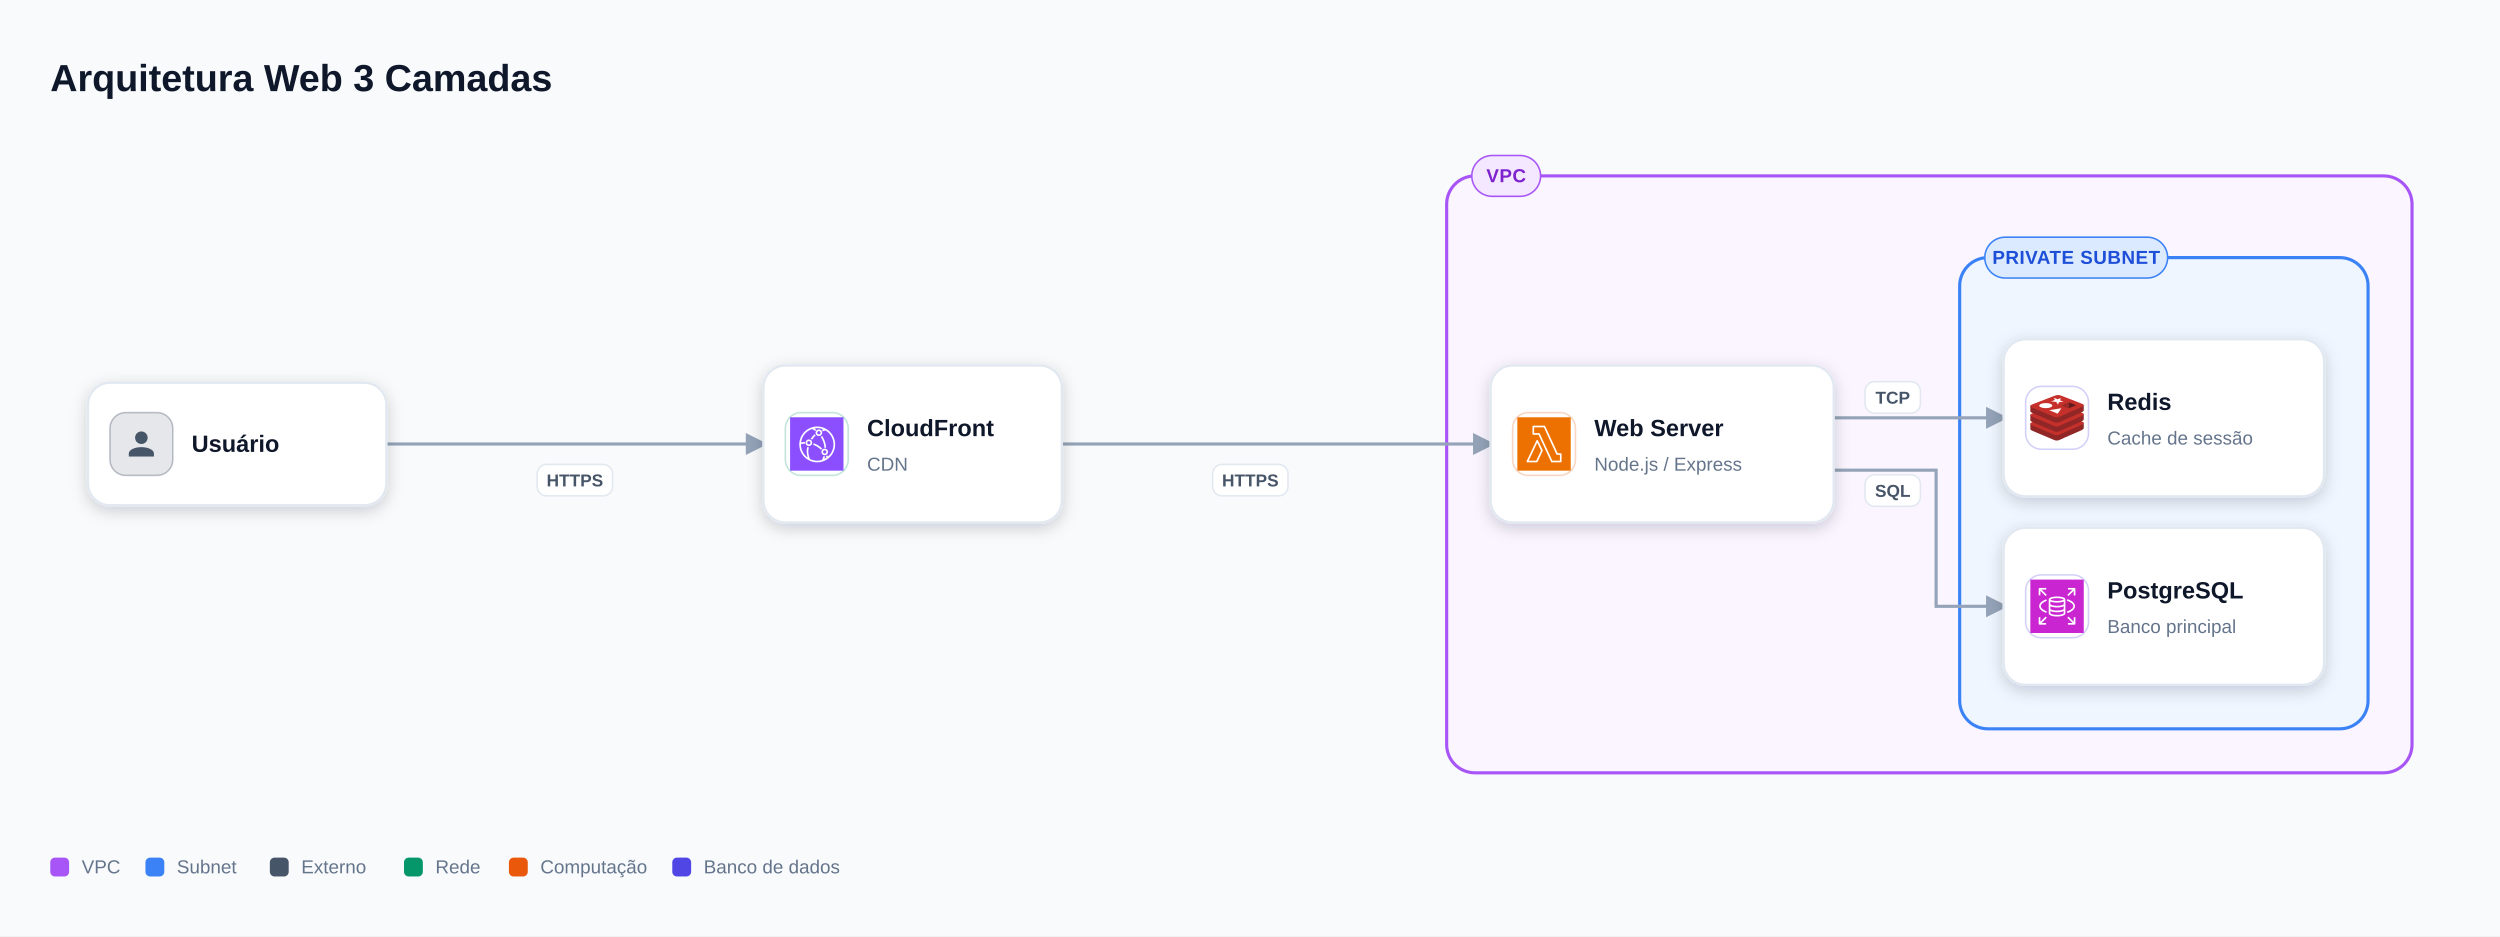
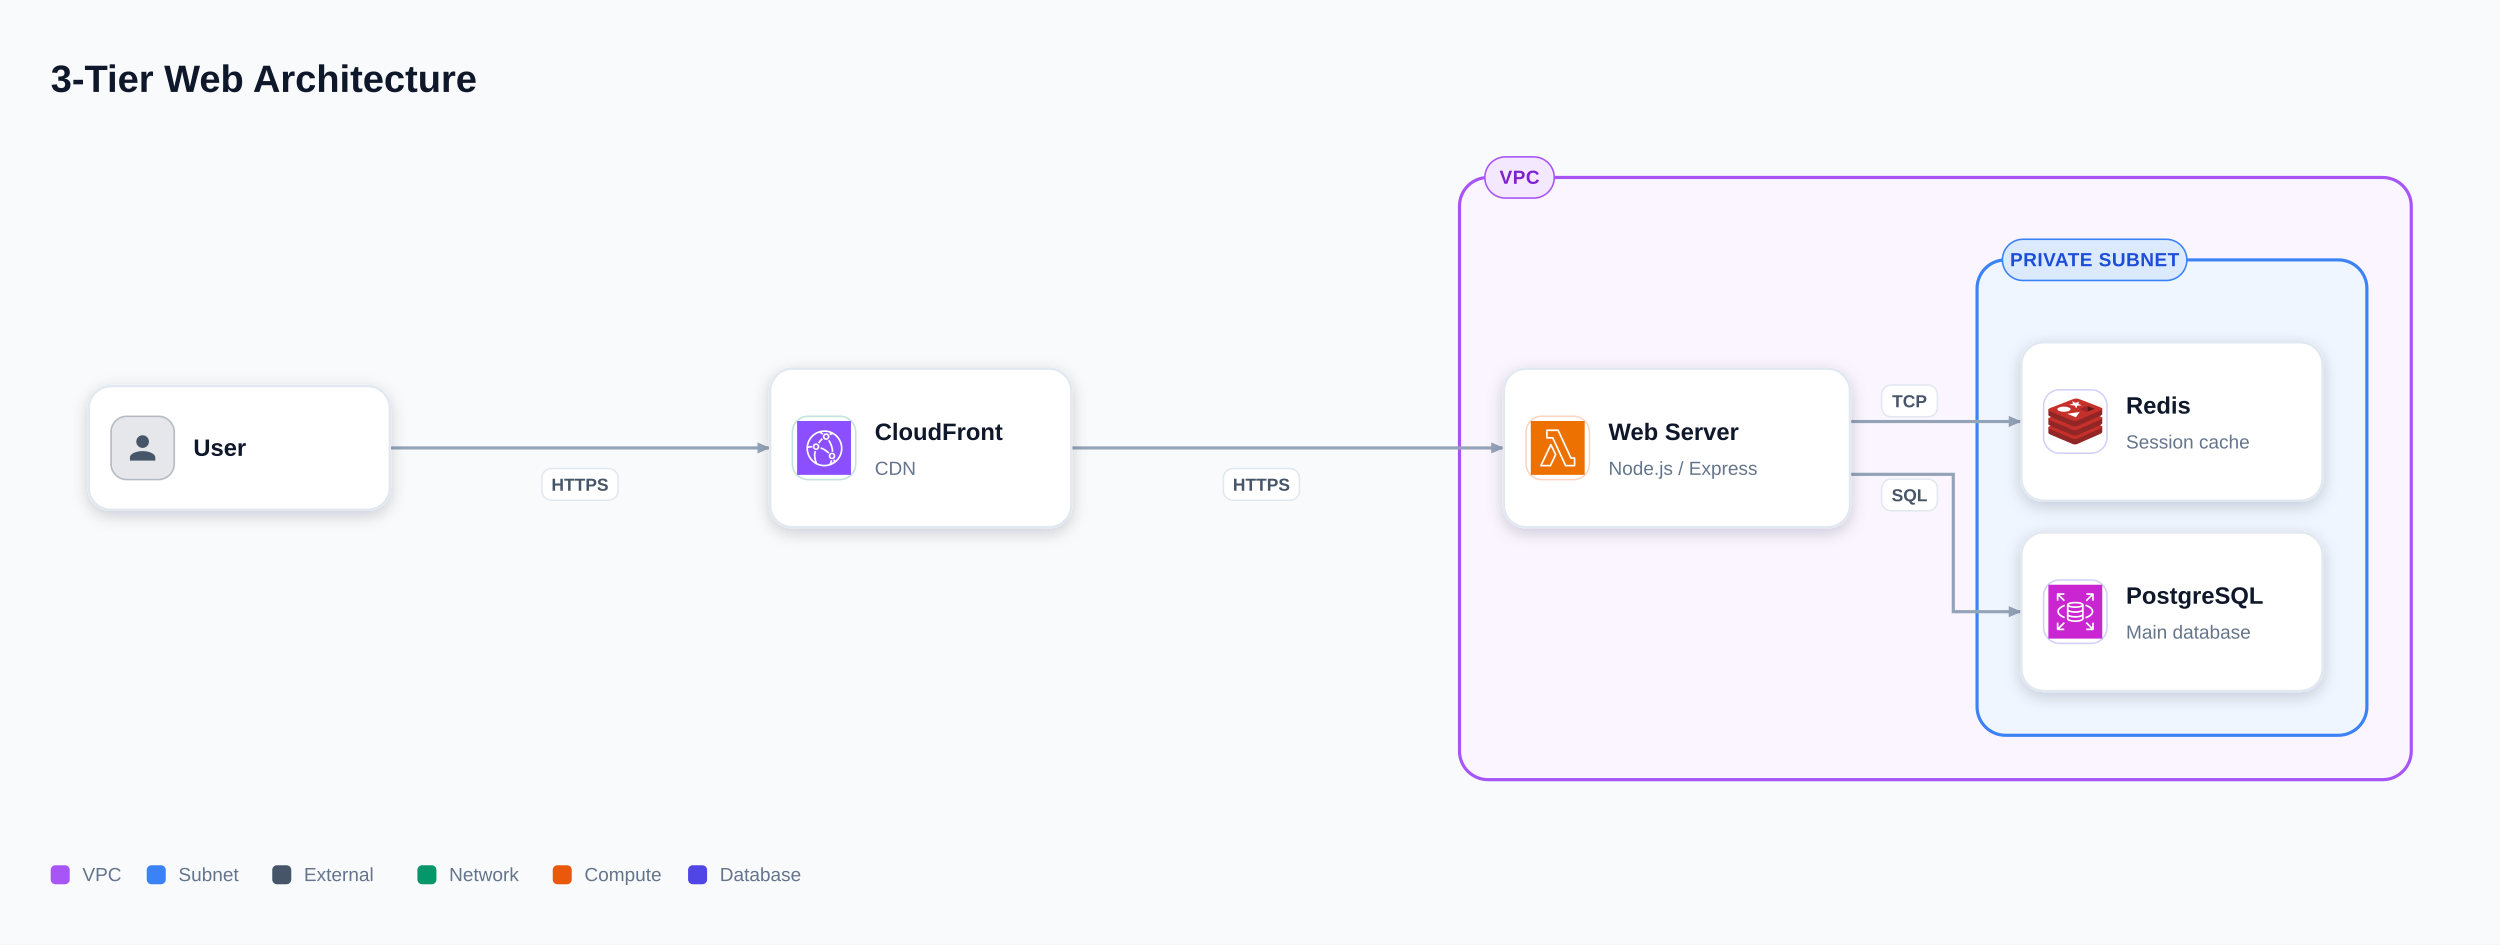
- <svg xmlns="http://www.w3.org/2000/svg" width="1591.6" height="596" viewBox="0 0 1591.6 596">
+ <svg xmlns="http://www.w3.org/2000/svg" width="1577.6" height="596" viewBox="0 0 1577.6 596">
  <defs>
    <filter id="card-shadow" x="-40%" y="-40%" width="180%" height="180%">
      <feDropShadow dx="0" dy="3" stdDeviation="5" flood-color="rgba(15, 23, 42, 0.18)" />
    </filter>
-     <marker id="arrow-clean-light" viewBox="0 0 10 10" refX="8" refY="5" markerWidth="7" markerHeight="7" orient="auto-start-reverse">
-       <path d="M0,0 L10,5 L0,10 z" fill="#94a3b8" />
-     </marker>
  </defs>
-   <rect x="0" y="0" width="1591.6" height="596" fill="#f8fafc" />
-   <text x="32" y="58" font-family="&quot;Segoe UI&quot;, &quot;Helvetica Neue&quot;, Arial, sans-serif" font-size="24" font-weight="700" fill="#0f172a">Arquitetura Web 3 Camadas</text>
+   <rect x="0" y="0" width="1577.6" height="596" fill="#f8fafc" />
+   <text x="32" y="58" font-family="&quot;Segoe UI&quot;, &quot;Helvetica Neue&quot;, Arial, sans-serif" font-size="24" font-weight="700" fill="#0f172a">3-Tier Web Architecture</text>
  <g transform="translate(32, 88)">
    <g>
-       <rect x="889" y="24" width="614.6" height="380" rx="18" fill="#faf5ff" stroke="#a855f7" stroke-width="2" />
+       <rect x="889" y="24" width="600.6" height="380" rx="18" fill="#faf5ff" stroke="#a855f7" stroke-width="2" />
      <rect x="905" y="11" width="43.8" height="26" rx="13" fill="#f3e8ff" stroke="#a855f7" stroke-width="1" />
      <text x="926.9" y="28" font-family="&quot;Segoe UI&quot;, &quot;Helvetica Neue&quot;, Arial, sans-serif" font-size="12" font-weight="700" letter-spacing="0.3" text-anchor="middle" fill="#7e22ce">VPC</text>
    </g>
    <g>
-       <rect x="1215.6" y="76" width="260" height="300" rx="18" fill="#eff6ff" stroke="#3b82f6" stroke-width="2" />
+       <rect x="1215.6" y="76" width="246" height="300" rx="18" fill="#eff6ff" stroke="#3b82f6" stroke-width="2" />
      <rect x="1231.6" y="63" width="116.4" height="26" rx="13" fill="#dbeafe" stroke="#3b82f6" stroke-width="1" />
      <text x="1289.8" y="80" font-family="&quot;Segoe UI&quot;, &quot;Helvetica Neue&quot;, Arial, sans-serif" font-size="12" font-weight="700" letter-spacing="0.3" text-anchor="middle" fill="#1d4ed8">PRIVATE SUBNET</text>
    </g>
-     <path d="M214,194.667 L454,194.667" fill="none" stroke="#94a3b8" stroke-width="2" marker-end="url(#arrow-clean-light)" />
+     <path d="M214,194.667 L454,194.667" fill="none" stroke="#94a3b8" stroke-width="2" />
+     <path d="M-8,-3.5 L0,0 L-8,3.5 Z" fill="#94a3b8" transform="translate(454 194.6667) rotate(0)" />
    <g>
      <rect x="310" y="207.667" width="48" height="20" rx="6" fill="#ffffff" stroke="#e2e8f0" stroke-width="1" />
      <text x="334" y="221.667" font-family="&quot;Segoe UI&quot;, &quot;Helvetica Neue&quot;, Arial, sans-serif" font-size="11" font-weight="600" text-anchor="middle" fill="#475569">HTTPS</text>
    </g>
-     <path d="M644,194.667 L917,194.667" fill="none" stroke="#94a3b8" stroke-width="2" marker-end="url(#arrow-clean-light)" />
+     <path d="M644,194.667 L917,194.667" fill="none" stroke="#94a3b8" stroke-width="2" />
+     <path d="M-8,-3.5 L0,0 L-8,3.5 Z" fill="#94a3b8" transform="translate(917 194.6667) rotate(0)" />
    <g>
      <rect x="740" y="207.667" width="48" height="20" rx="6" fill="#ffffff" stroke="#e2e8f0" stroke-width="1" />
      <text x="764" y="221.667" font-family="&quot;Segoe UI&quot;, &quot;Helvetica Neue&quot;, Arial, sans-serif" font-size="11" font-weight="600" text-anchor="middle" fill="#475569">HTTPS</text>
    </g>
-     <path d="M1135.4,178 L1243.6,178" fill="none" stroke="#94a3b8" stroke-width="2" marker-end="url(#arrow-clean-light)" />
+     <path d="M1135.4,178 L1243.6,178" fill="none" stroke="#94a3b8" stroke-width="2" />
+     <path d="M-8,-3.5 L0,0 L-8,3.5 Z" fill="#94a3b8" transform="translate(1243.6 178) rotate(0)" />
    <g>
      <rect x="1155.4" y="155" width="35.2" height="20" rx="6" fill="#ffffff" stroke="#e2e8f0" stroke-width="1" />
      <text x="1173" y="169" font-family="&quot;Segoe UI&quot;, &quot;Helvetica Neue&quot;, Arial, sans-serif" font-size="11" font-weight="600" text-anchor="middle" fill="#475569">TCP</text>
    </g>
-     <path d="M1135.4,211.333 L1200.6,211.333 L1200.6,298 L1243.6,298" fill="none" stroke="#94a3b8" stroke-width="2" marker-end="url(#arrow-clean-light)" />
+     <path d="M1135.4,211.333 L1200.6,211.333 L1200.6,298 L1243.6,298" fill="none" stroke="#94a3b8" stroke-width="2" />
+     <path d="M-8,-3.5 L0,0 L-8,3.5 Z" fill="#94a3b8" transform="translate(1243.6 298) rotate(0)" />
    <g>
      <rect x="1155.4" y="214.333" width="35.2" height="20" rx="6" fill="#ffffff" stroke="#e2e8f0" stroke-width="1" />
      <text x="1173" y="228.333" font-family="&quot;Segoe UI&quot;, &quot;Helvetica Neue&quot;, Arial, sans-serif" font-size="11" font-weight="600" text-anchor="middle" fill="#475569">SQL</text>
    </g>
    <g transform="translate(24, 155.6667)">
      <rect x="0" y="0" width="190" height="78" rx="14" fill="#ffffff" stroke="#e2e8f0" stroke-width="1.5" filter="url(#card-shadow)" />
      <rect x="14" y="19" width="40" height="40" rx="10" fill="#475569" fill-opacity="0.14" stroke="#475569" stroke-opacity="0.35" />
      <svg x="22" y="27" width="24" height="24" viewBox="0 0 24 24">
        <path fill="#475569" d="M12 4a4 4 0 0 1 4 4a4 4 0 0 1-4 4a4 4 0 0 1-4-4a4 4 0 0 1 4-4m0 10c4.42 0 8 1.79 8 4v2H4v-2c0-2.21 3.58-4 8-4" />
      </svg>
-       <text x="66" y="44" font-family="&quot;Segoe UI&quot;, &quot;Helvetica Neue&quot;, Arial, sans-serif" font-size="15" font-weight="600" fill="#0f172a">Usuário</text>
+       <text x="66" y="44" font-family="&quot;Segoe UI&quot;, &quot;Helvetica Neue&quot;, Arial, sans-serif" font-size="15" font-weight="600" fill="#0f172a">User</text>
    </g>
    <g transform="translate(454, 144.6667)">
      <rect x="0" y="0" width="190" height="100" rx="14" fill="#ffffff" stroke="#e2e8f0" stroke-width="1.5" filter="url(#card-shadow)" />
      <clipPath id="clip-badge-cdn">
        <rect x="14" y="30" width="40" height="40" rx="10" />
      </clipPath>
      <rect x="14" y="30" width="40" height="40" rx="10" fill="#ffffff" />
      <g clip-path="url(#clip-badge-cdn)">
        <svg x="17" y="33" width="34" height="34" viewBox="0 0 64 64">
          <g id="Icon-Architecture/48/Arch_Amazon-CloudFront_48" stroke="none" stroke-width="1" fill="none" fill-rule="evenodd">
            <g id="Icon-Architecture-BG/48/Networking-Content-Delivery" fill="#8C4FFF">
              <rect id="Rectangle" x="0" y="0" width="64" height="64" />
            </g>
            <path d="M41.5,43.5 C40.397,43.5 39.5,42.603 39.5,41.5 C39.5,40.397 40.397,39.5 41.5,39.5 C42.603,39.5 43.5,40.397 43.5,41.5 C43.5,42.603 42.603,43.5 41.5,43.5 L41.5,43.5 Z M41.5,37.5 C39.294,37.5 37.5,39.294 37.5,41.5 C37.5,43.706 39.294,45.5 41.5,45.5 C43.706,45.5 45.5,43.706 45.5,41.5 C45.5,39.294 43.706,37.5 41.5,37.5 L41.5,37.5 Z M22.5,32.5 C21.397,32.5 20.5,31.603 20.5,30.5 C20.5,29.397 21.397,28.5 22.5,28.5 C23.603,28.5 24.5,29.397 24.5,30.5 C24.5,31.603 23.603,32.5 22.5,32.5 L22.5,32.5 Z M22.5,26.5 C20.294,26.5 18.5,28.294 18.5,30.5 C18.5,32.706 20.294,34.5 22.5,34.5 C24.706,34.5 26.5,32.706 26.5,30.5 C26.5,28.294 24.706,26.5 22.5,26.5 L22.5,26.5 Z M45.389,47.124 C45.168,46.607 44.936,46.094 44.685,45.591 L42.896,46.486 C43.17,47.035 43.42,47.599 43.656,48.165 C42.82,48.762 41.943,49.288 41.028,49.74 C41.384,48.865 41.694,47.975 41.974,47.012 L40.054,46.454 C39.564,48.134 38.985,49.581 38.184,51.133 C36.357,51.698 34.452,52 32.5,52 C29.465,52 26.567,51.314 23.871,49.976 C22.503,46.615 21.838,43.534 21.838,40.559 C21.838,39.267 22.063,38.196 22.322,36.956 C22.386,36.652 22.45,36.343 22.514,36.024 L20.551,35.638 C20.49,35.949 20.427,36.25 20.365,36.545 C20.094,37.838 19.838,39.06 19.838,40.559 C19.838,43.074 20.274,45.644 21.154,48.354 C16.072,44.724 13,38.854 13,32.5 C13,32.389 13.01,32.273 13.012,32.161 C14.642,31.799 16.123,31.614 17.854,31.571 L17.804,29.572 C16.169,29.612 14.694,29.779 13.163,30.084 C14.081,22.683 19.212,16.394 26.323,14.019 C27.873,14.818 29.02,15.524 30.135,16.37 L31.344,14.776 C30.646,14.248 29.934,13.771 29.146,13.299 C30.244,13.108 31.363,13 32.5,13 C35.032,13 37.532,13.494 39.849,14.439 C39.342,14.593 38.82,14.763 38.243,14.971 L38.923,16.852 C40.316,16.349 41.408,16.04 42.571,15.821 C48.399,19.341 52,25.667 52,32.5 C52,38.156 49.605,43.416 45.389,47.124 L45.389,47.124 Z M43.008,13.749 C39.826,11.95 36.192,11 32.5,11 C30.392,11 28.324,11.301 26.357,11.895 C17.723,14.464 11.568,22.23 11.045,31.196 C11.01,31.625 11,32.062 11,32.5 C11,40.444 15.352,47.707 22.354,51.455 C25.459,53.12 28.968,54 32.5,54 C34.892,54 37.229,53.61 39.437,52.843 C41.684,52.086 43.773,50.963 45.646,49.507 C50.955,45.399 54,39.2 54,32.5 C54,24.732 49.787,17.546 43.008,13.749 L43.008,13.749 Z M38.384,37.411 L37.003,38.858 C34.022,36.015 31.047,34.146 27.637,32.975 L28.287,31.083 C31.979,32.351 35.188,34.362 38.384,37.411 L38.384,37.411 Z M38.444,22.364 C41.282,26.692 42.88,31.444 43.193,36.488 L41.197,36.612 C40.905,31.919 39.417,27.495 36.772,23.46 L38.444,22.364 Z M26.451,26.797 L24.773,25.708 C26.316,23.332 27.639,21.758 29.336,20.278 L30.65,21.786 C29.103,23.135 27.886,24.587 26.451,26.797 L26.451,26.797 Z M34.5,16.5 C35.603,16.5 36.5,17.397 36.5,18.5 C36.5,19.603 35.603,20.5 34.5,20.5 C33.397,20.5 32.5,19.603 32.5,18.5 C32.5,17.397 33.397,16.5 34.5,16.5 L34.5,16.5 Z M34.5,22.5 C36.706,22.5 38.5,20.706 38.5,18.5 C38.5,16.294 36.706,14.5 34.5,14.5 C32.294,14.5 30.5,16.294 30.5,18.5 C30.5,20.706 32.294,22.5 34.5,22.5 L34.5,22.5 Z" id="Amazon-CloudFront_Icon_48_Squid" fill="#FFFFFF" />
          </g>
        </svg>
      </g>
      <rect x="14" y="30" width="40" height="40" rx="10" fill="none" stroke="#059669" stroke-opacity="0.25" />
      <text x="66" y="45" font-family="&quot;Segoe UI&quot;, &quot;Helvetica Neue&quot;, Arial, sans-serif" font-size="15" font-weight="600" fill="#0f172a">CloudFront</text>
      <text x="66" y="67" font-family="&quot;Segoe UI&quot;, &quot;Helvetica Neue&quot;, Arial, sans-serif" font-size="12" fill="#64748b">CDN</text>
    </g>
    <g transform="translate(917, 144.6667)">
      <rect x="0" y="0" width="218.4" height="100" rx="14" fill="#ffffff" stroke="#e2e8f0" stroke-width="1.5" filter="url(#card-shadow)" />
      <clipPath id="clip-badge-web">
        <rect x="14" y="30" width="40" height="40" rx="10" />
      </clipPath>
      <rect x="14" y="30" width="40" height="40" rx="10" fill="#ffffff" />
      <g clip-path="url(#clip-badge-web)">
        <svg x="17" y="33" width="34" height="34" viewBox="0 0 64 64">
          <g id="Icon-Architecture/48/Arch_AWS-Lambda_48" stroke="none" stroke-width="1" fill="none" fill-rule="evenodd">
            <g id="Icon-Architecture-BG/48/Compute" fill="#ED7100">
              <rect id="Rectangle" x="0" y="0" width="64" height="64" />
            </g>
            <path d="M22.679,52 L13.574,52 L23.838,30.41 L28.4,39.861 L22.679,52 Z M24.727,27.667 C24.561,27.321 24.212,27.103 23.831,27.103 L23.828,27.103 C23.445,27.104 23.097,27.325 22.932,27.672 L11.097,52.569 C10.95,52.879 10.971,53.243 11.154,53.534 C11.335,53.824 11.654,54 11.996,54 L23.31,54 C23.695,54 24.045,53.777 24.21,53.428 L30.404,40.284 C30.533,40.01 30.532,39.692 30.399,39.42 L24.727,27.667 Z M51.008,52 L41.986,52 L26.955,19.578 C26.791,19.226 26.439,19 26.052,19 L20.128,19 L20.135,12 L31.815,12 L46.775,44.42 C46.938,44.774 47.291,45 47.679,45 L51.008,45 L51.008,52 Z M52.004,43 L48.314,43 L33.354,10.58 C33.191,10.226 32.838,10 32.451,10 L19.14,10 C18.591,10 18.145,10.447 18.144,10.999 L18.136,19.999 C18.136,20.265 18.241,20.519 18.427,20.707 C18.614,20.895 18.867,21 19.131,21 L25.417,21 L40.448,53.422 C40.611,53.774 40.963,54 41.35,54 L52.004,54 C52.555,54 53,53.552 53,53 L53,44 C53,43.448 52.555,43 52.004,43 L52.004,43 Z" id="AWS-Lambda_Icon_48_Squid" fill="#FFFFFF" />
          </g>
        </svg>
      </g>
      <rect x="14" y="30" width="40" height="40" rx="10" fill="none" stroke="#ea580c" stroke-opacity="0.25" />
      <text x="66" y="45" font-family="&quot;Segoe UI&quot;, &quot;Helvetica Neue&quot;, Arial, sans-serif" font-size="15" font-weight="600" fill="#0f172a">Web Server</text>
      <text x="66" y="67" font-family="&quot;Segoe UI&quot;, &quot;Helvetica Neue&quot;, Arial, sans-serif" font-size="12" fill="#64748b">Node.js / Express</text>
    </g>
    <g transform="translate(1243.6, 128)">
-       <rect x="0" y="0" width="204" height="100" rx="14" fill="#ffffff" stroke="#e2e8f0" stroke-width="1.5" filter="url(#card-shadow)" />
+       <rect x="0" y="0" width="190" height="100" rx="14" fill="#ffffff" stroke="#e2e8f0" stroke-width="1.5" filter="url(#card-shadow)" />
      <clipPath id="clip-badge-cache">
        <rect x="14" y="30" width="40" height="40" rx="10" />
      </clipPath>
      <rect x="14" y="30" width="40" height="40" rx="10" fill="#ffffff" />
      <g clip-path="url(#clip-badge-cache)">
        <svg x="17" y="33" width="34" height="34" viewBox="0 0 256 220">
          <path d="M246 169c-13.7 7-84.5 36.2-99.5 44-15.1 7.9-23.5 7.8-35.4 2.1C99.2 209.4 24 179 10.3 172.5 3.6 169.3 0 166.5 0 164v-26s98-21.3 113.9-27c15.8-5.6 21.3-5.8 34.8-.9 13.4 5 94 19.5 107.3 24.3V160c0 2.5-3 5.3-10 9" fill="#912626" />
          <path d="M246 143.2c-13.7 7.1-84.5 36.2-99.5 44-15.1 8-23.5 7.9-35.4 2.2-11.9-5.7-87.2-36.1-100.8-42.6-13.5-6.5-13.8-11-.5-16.2 13.4-5.2 88.2-34.6 104-40.3 16-5.6 21.4-5.8 34.9-1 13.4 5 83.8 33 97.1 37.9 13.3 4.9 13.8 8.9.2 16" fill="#C6302B" />
          <path d="M246 127c-13.7 7.2-84.5 36.3-99.5 44.2-15.1 7.8-23.5 7.7-35.4 2-11.9-5.6-87.2-36-100.8-42.6-6.7-3.2-10.3-6-10.3-8.5V96.2s98-21.3 113.9-27c15.8-5.7 21.3-5.9 34.8-1 13.4 5 94 19.5 107.3 24.4V118c0 2.5-3 5.4-10 9" fill="#912626" />
          <path d="M246 101.4c-13.7 7-84.5 36.2-99.5 44-15.1 7.9-23.5 7.8-35.4 2.1C99.2 141.8 24 111.4 10.3 105c-13.5-6.5-13.8-11-.5-16.1C23.2 83.5 98 54 113.8 48.5c16-5.7 21.4-6 34.9-1 13.4 5 83.8 33 97.1 37.8 13.3 5 13.8 9 .2 16" fill="#C6302B" />
          <path d="M246 83.7c-13.7 7-84.5 36.2-99.5 44-15.1 7.9-23.5 7.8-35.4 2.1C99.2 124.1 24 93.7 10.3 87.2 3.6 84 0 81.2 0 78.7v-26s98-21.3 113.9-27c15.8-5.6 21.3-5.8 34.8-.9 13.4 5 94 19.5 107.3 24.4v25.5c0 2.5-3 5.3-10 9" fill="#912626" />
          <path d="M246 58c-13.7 7-84.5 36.1-99.5 44-15.1 7.9-23.5 7.8-35.4 2C99.2 98.5 24 68 10.3 61.6c-13.5-6.5-13.8-11-.5-16.2C23.2 40.1 98 10.7 113.8 5c16-5.6 21.4-5.8 34.9-.9 13.4 5 83.8 33 97.1 37.8 13.3 4.9 13.8 9 .2 16" fill="#C6302B" />
          <path d="m159.3 32.8-22 2.2-5 11.9-8-13.2L99 31.4l19-6.9-5.8-10.5 17.8 7 16.7-5.5-4.5 10.9 17 6.4M131 90.3l-41-17 58.8-9.1-17.8 26M74 39.3c17.5 0 31.5 5.5 31.5 12.2 0 6.8-14 12.2-31.4 12.2s-31.5-5.4-31.5-12.2c0-6.7 14.1-12.2 31.5-12.2" fill="#FFF" />
          <path d="M185.3 36 220 49.8l-34.8 13.7V36" fill="#621B1C" />
          <path d="M146.8 51.2 185.3 36v27.5l-3.8 1.5-34.7-13.8" fill="#9A2928" />
        </svg>
      </g>
      <rect x="14" y="30" width="40" height="40" rx="10" fill="none" stroke="#4f46e5" stroke-opacity="0.25" />
      <text x="66" y="45" font-family="&quot;Segoe UI&quot;, &quot;Helvetica Neue&quot;, Arial, sans-serif" font-size="15" font-weight="600" fill="#0f172a">Redis</text>
-       <text x="66" y="67" font-family="&quot;Segoe UI&quot;, &quot;Helvetica Neue&quot;, Arial, sans-serif" font-size="12" fill="#64748b">Cache de sessão</text>
+       <text x="66" y="67" font-family="&quot;Segoe UI&quot;, &quot;Helvetica Neue&quot;, Arial, sans-serif" font-size="12" fill="#64748b">Session cache</text>
    </g>
    <g transform="translate(1243.6, 248)">
-       <rect x="0" y="0" width="204" height="100" rx="14" fill="#ffffff" stroke="#e2e8f0" stroke-width="1.5" filter="url(#card-shadow)" />
+       <rect x="0" y="0" width="190" height="100" rx="14" fill="#ffffff" stroke="#e2e8f0" stroke-width="1.5" filter="url(#card-shadow)" />
      <clipPath id="clip-badge-db">
        <rect x="14" y="30" width="40" height="40" rx="10" />
      </clipPath>
      <rect x="14" y="30" width="40" height="40" rx="10" fill="#ffffff" />
      <g clip-path="url(#clip-badge-db)">
        <svg x="17" y="33" width="34" height="34" viewBox="0 0 64 64">
          <g id="Icon-Architecture/48/Arch_Amazon-RDS_48" stroke="none" stroke-width="1" fill="none" fill-rule="evenodd">
            <g id="Icon-Architecture-BG/48/Database" fill="#C925D1">
              <rect id="Rectangle" x="0" y="0" width="64" height="64" />
            </g>
            <path d="M54,11 L54,19 L52,19 L52,13.414 L45.707,19.707 L44.293,18.293 L50.586,12 L45.125,12 L45.125,10 L53,10 C53.553,10 54,10.448 54,11 L54,11 Z M12,18.875 L10,18.875 L10,11 C10,10.448 10.447,10 11,10 L19,10 L19,12 L13.414,12 L19.707,18.293 L18.293,19.707 L12,13.414 L12,18.875 Z M19.707,45.707 L13.414,52 L18.875,52 L18.875,54 L11,54 C10.447,54 10,53.552 10,53 L10,45 L12,45 L12,50.586 L18.293,44.293 L19.707,45.707 Z M51.5,31.781 C51.5,29.352 48.634,26.932 43.833,25.307 L44.474,23.413 C50.21,25.354 53.5,28.404 53.5,31.781 C53.5,35.158 50.21,38.208 44.474,40.15 L43.833,38.255 C48.634,36.631 51.5,34.21 51.5,31.781 L51.5,31.781 Z M12.543,31.781 C12.543,34.105 15.224,36.46 19.715,38.081 L19.035,39.961 C13.639,38.014 10.543,35.033 10.543,31.781 C10.543,28.53 13.639,25.548 19.035,23.601 L19.715,25.482 C15.224,27.103 12.543,29.458 12.543,31.781 L12.543,31.781 Z M52,45.125 L54,45.125 L54,53 C54,53.552 53.553,54 53,54 L45,54 L45,52 L50.586,52 L44.293,45.707 L45.707,44.293 L52,50.586 L52,45.125 Z M32.022,31.402 C26.999,31.402 24.126,30.059 24,29.483 L24,26.257 C26.159,27.266 29.609,27.593 32,27.593 C34.391,27.593 37.841,27.266 40,26.257 L40,29.483 C39.894,30.057 37.051,31.402 32.022,31.402 L32.022,31.402 Z M32.022,37.13 C26.999,37.13 24.126,35.786 24,35.21 L24,31.956 C25.953,32.937 29.055,33.402 32.022,33.402 C34.973,33.402 38.055,32.938 40,31.96 L40,35.21 C39.894,35.785 37.052,37.13 32.022,37.13 L32.022,37.13 Z M32,42.268 C26.95,42.268 24.104,40.917 24,40.346 L24,37.683 C25.953,38.665 29.055,39.13 32.022,39.13 C34.973,39.13 38.055,38.666 40,37.687 L40,40.342 C39.896,40.917 37.05,42.268 32,42.268 L32,42.268 Z M32,22.193 C36.971,22.193 39.642,23.37 39.982,23.894 C39.642,24.417 36.971,25.593 32,25.593 C26.909,25.593 24.233,24.361 24,23.949 L24,23.93 C24.233,23.426 26.909,22.193 32,22.193 L32,22.193 Z M32,20.193 C28.286,20.193 22,20.973 22,23.894 L22,40.346 C22,43.041 27.184,44.268 32,44.268 C36.816,44.268 42,43.041 42,40.346 L42,23.894 C42,20.973 35.714,20.193 32,20.193 L32,20.193 Z" id="Amazon-RDS_Icon_48_Squid" fill="#FFFFFF" />
          </g>
        </svg>
      </g>
      <rect x="14" y="30" width="40" height="40" rx="10" fill="none" stroke="#4f46e5" stroke-opacity="0.25" />
      <text x="66" y="45" font-family="&quot;Segoe UI&quot;, &quot;Helvetica Neue&quot;, Arial, sans-serif" font-size="15" font-weight="600" fill="#0f172a">PostgreSQL</text>
-       <text x="66" y="67" font-family="&quot;Segoe UI&quot;, &quot;Helvetica Neue&quot;, Arial, sans-serif" font-size="12" fill="#64748b">Banco principal</text>
+       <text x="66" y="67" font-family="&quot;Segoe UI&quot;, &quot;Helvetica Neue&quot;, Arial, sans-serif" font-size="12" fill="#64748b">Main database</text>
    </g>
  </g>
  <g transform="translate(32, 540)">
    <g>
      <rect x="0" y="6" width="12" height="12" rx="3" fill="#a855f7" />
      <text x="20" y="16" font-family="&quot;Segoe UI&quot;, &quot;Helvetica Neue&quot;, Arial, sans-serif" font-size="12" fill="#64748b">VPC</text>
      <rect x="60.6" y="6" width="12" height="12" rx="3" fill="#3b82f6" />
      <text x="80.6" y="16" font-family="&quot;Segoe UI&quot;, &quot;Helvetica Neue&quot;, Arial, sans-serif" font-size="12" fill="#64748b">Subnet</text>
      <rect x="139.8" y="6" width="12" height="12" rx="3" fill="#475569" />
-       <text x="159.8" y="16" font-family="&quot;Segoe UI&quot;, &quot;Helvetica Neue&quot;, Arial, sans-serif" font-size="12" fill="#64748b">Externo</text>
-       <rect x="225.2" y="6" width="12" height="12" rx="3" fill="#059669" />
-       <text x="245.2" y="16" font-family="&quot;Segoe UI&quot;, &quot;Helvetica Neue&quot;, Arial, sans-serif" font-size="12" fill="#64748b">Rede</text>
-       <rect x="292" y="6" width="12" height="12" rx="3" fill="#ea580c" />
-       <text x="312" y="16" font-family="&quot;Segoe UI&quot;, &quot;Helvetica Neue&quot;, Arial, sans-serif" font-size="12" fill="#64748b">Computação</text>
-       <rect x="396" y="6" width="12" height="12" rx="3" fill="#4f46e5" />
-       <text x="416" y="16" font-family="&quot;Segoe UI&quot;, &quot;Helvetica Neue&quot;, Arial, sans-serif" font-size="12" fill="#64748b">Banco de dados</text>
+       <text x="159.8" y="16" font-family="&quot;Segoe UI&quot;, &quot;Helvetica Neue&quot;, Arial, sans-serif" font-size="12" fill="#64748b">External</text>
+       <rect x="231.4" y="6" width="12" height="12" rx="3" fill="#059669" />
+       <text x="251.4" y="16" font-family="&quot;Segoe UI&quot;, &quot;Helvetica Neue&quot;, Arial, sans-serif" font-size="12" fill="#64748b">Network</text>
+       <rect x="316.8" y="6" width="12" height="12" rx="3" fill="#ea580c" />
+       <text x="336.8" y="16" font-family="&quot;Segoe UI&quot;, &quot;Helvetica Neue&quot;, Arial, sans-serif" font-size="12" fill="#64748b">Compute</text>
+       <rect x="402.2" y="6" width="12" height="12" rx="3" fill="#4f46e5" />
+       <text x="422.2" y="16" font-family="&quot;Segoe UI&quot;, &quot;Helvetica Neue&quot;, Arial, sans-serif" font-size="12" fill="#64748b">Database</text>
    </g>
  </g>
</svg>
